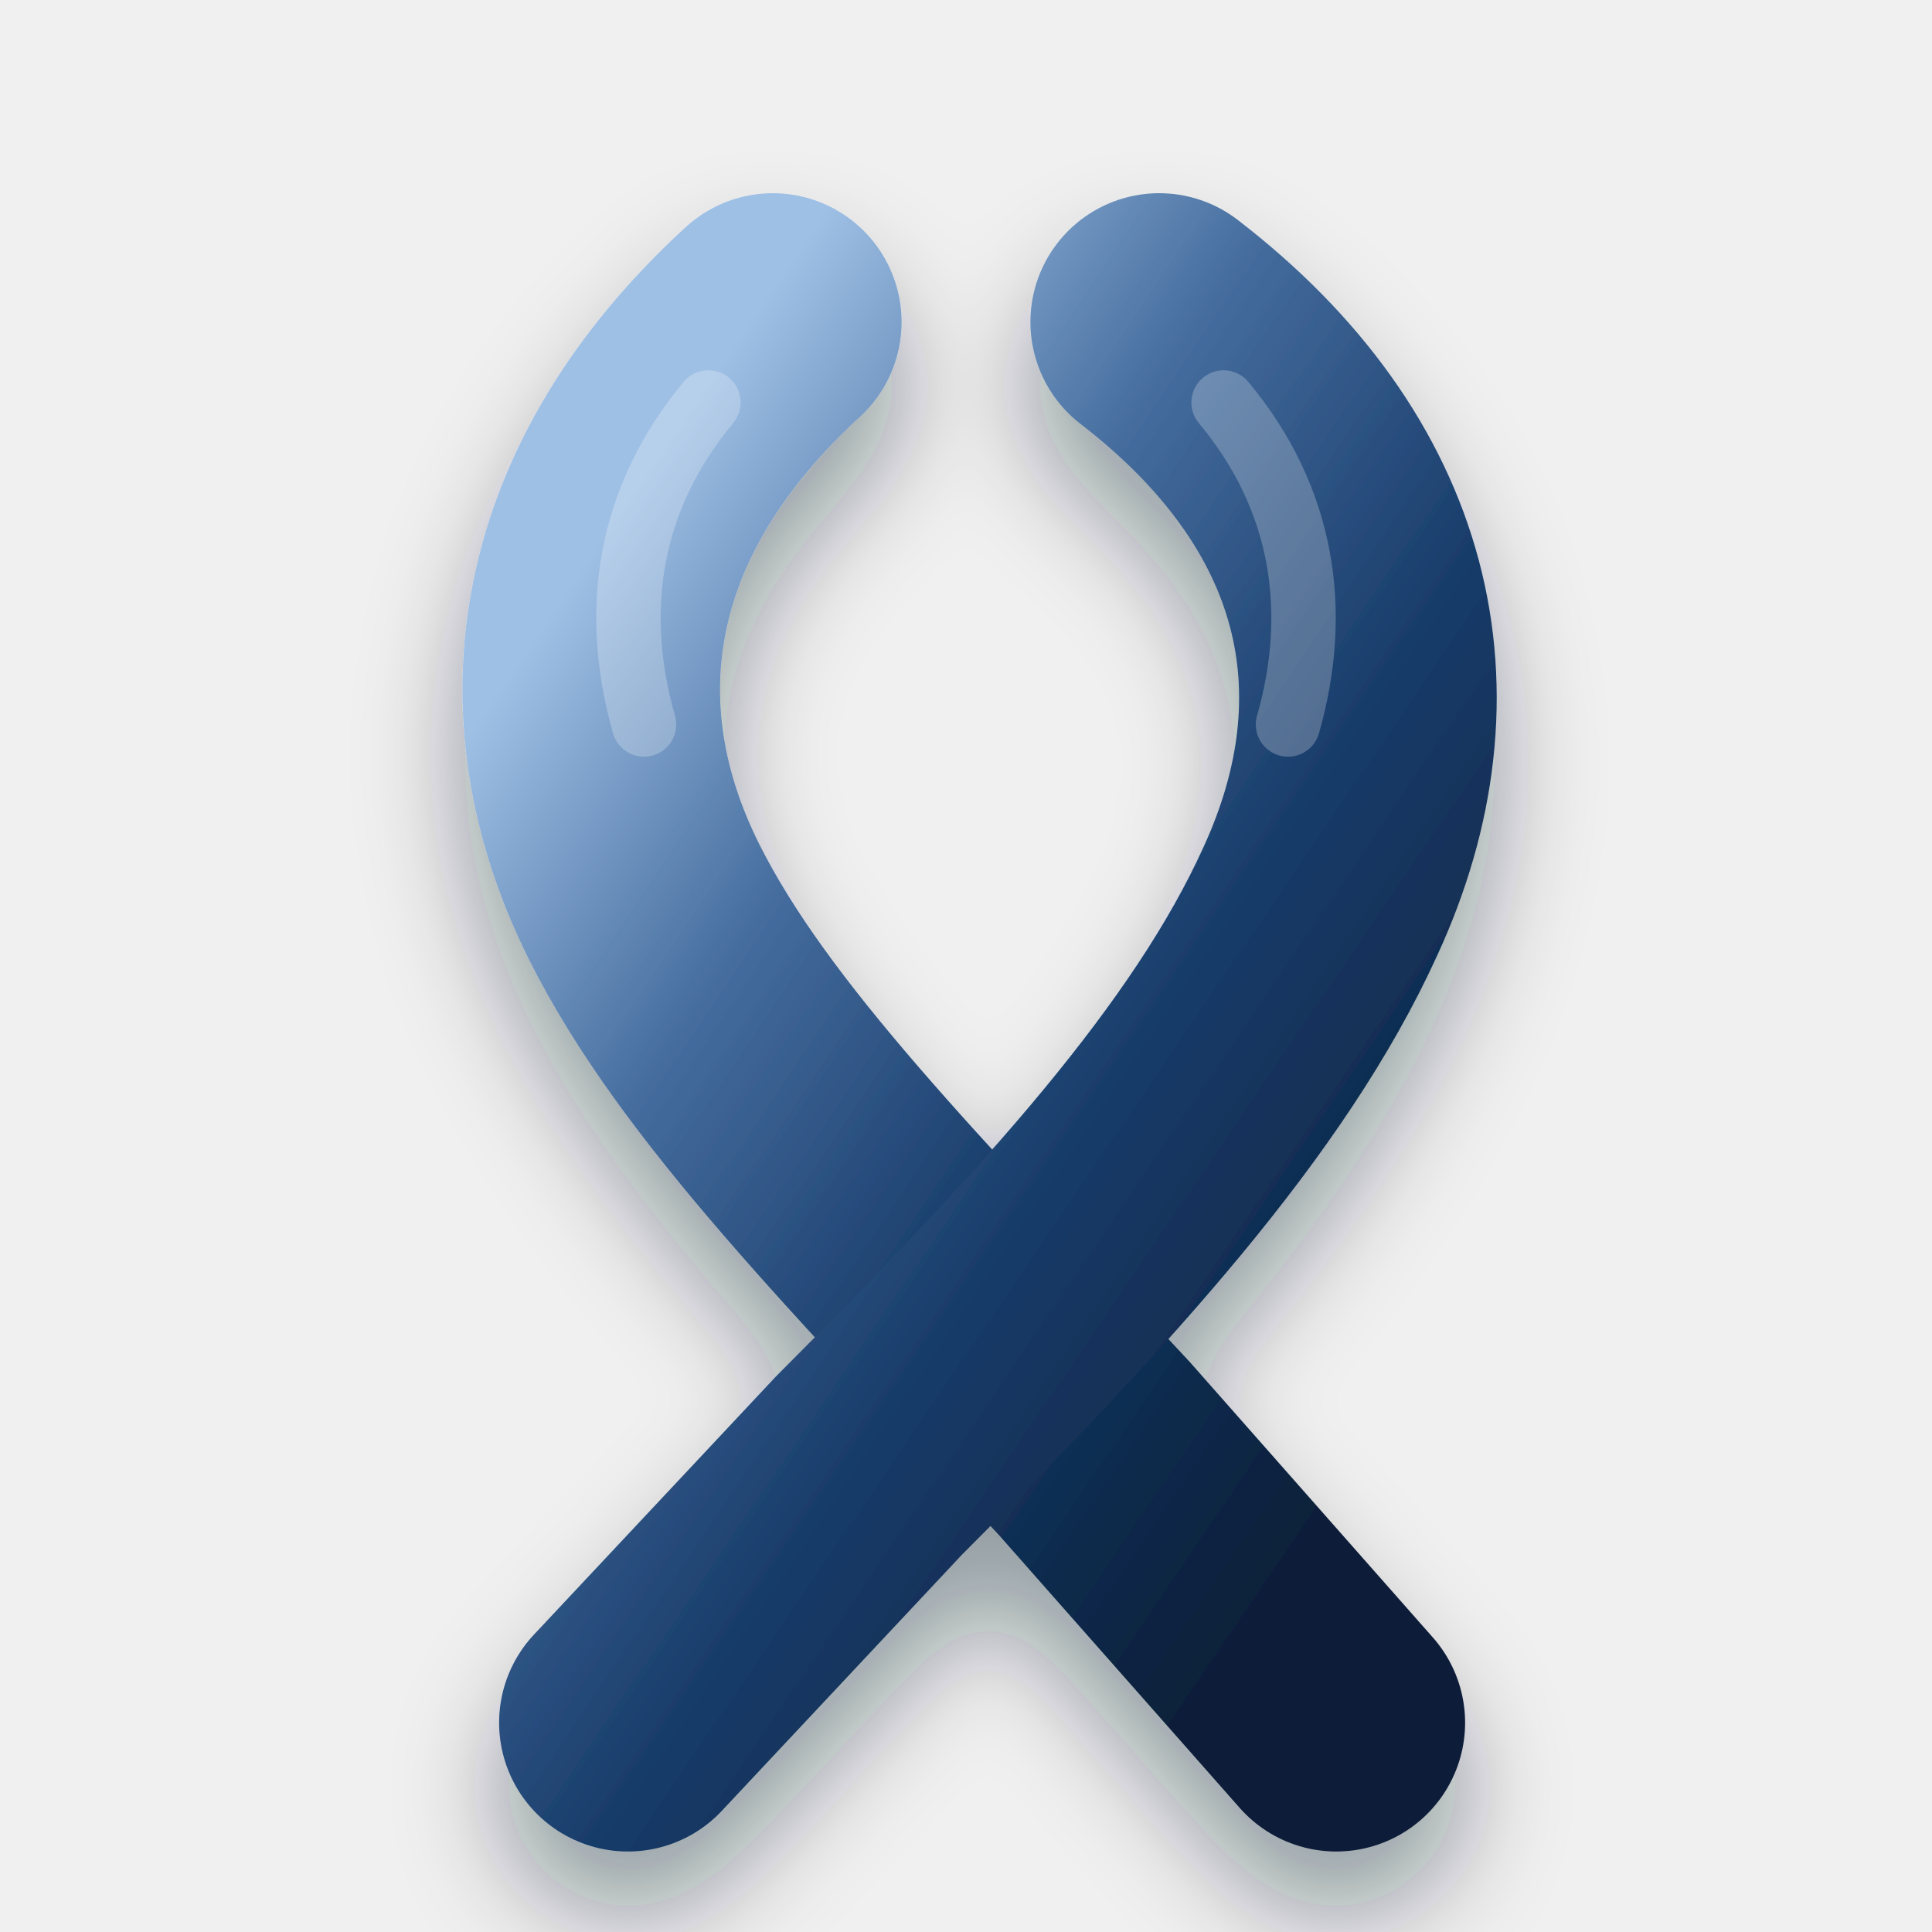
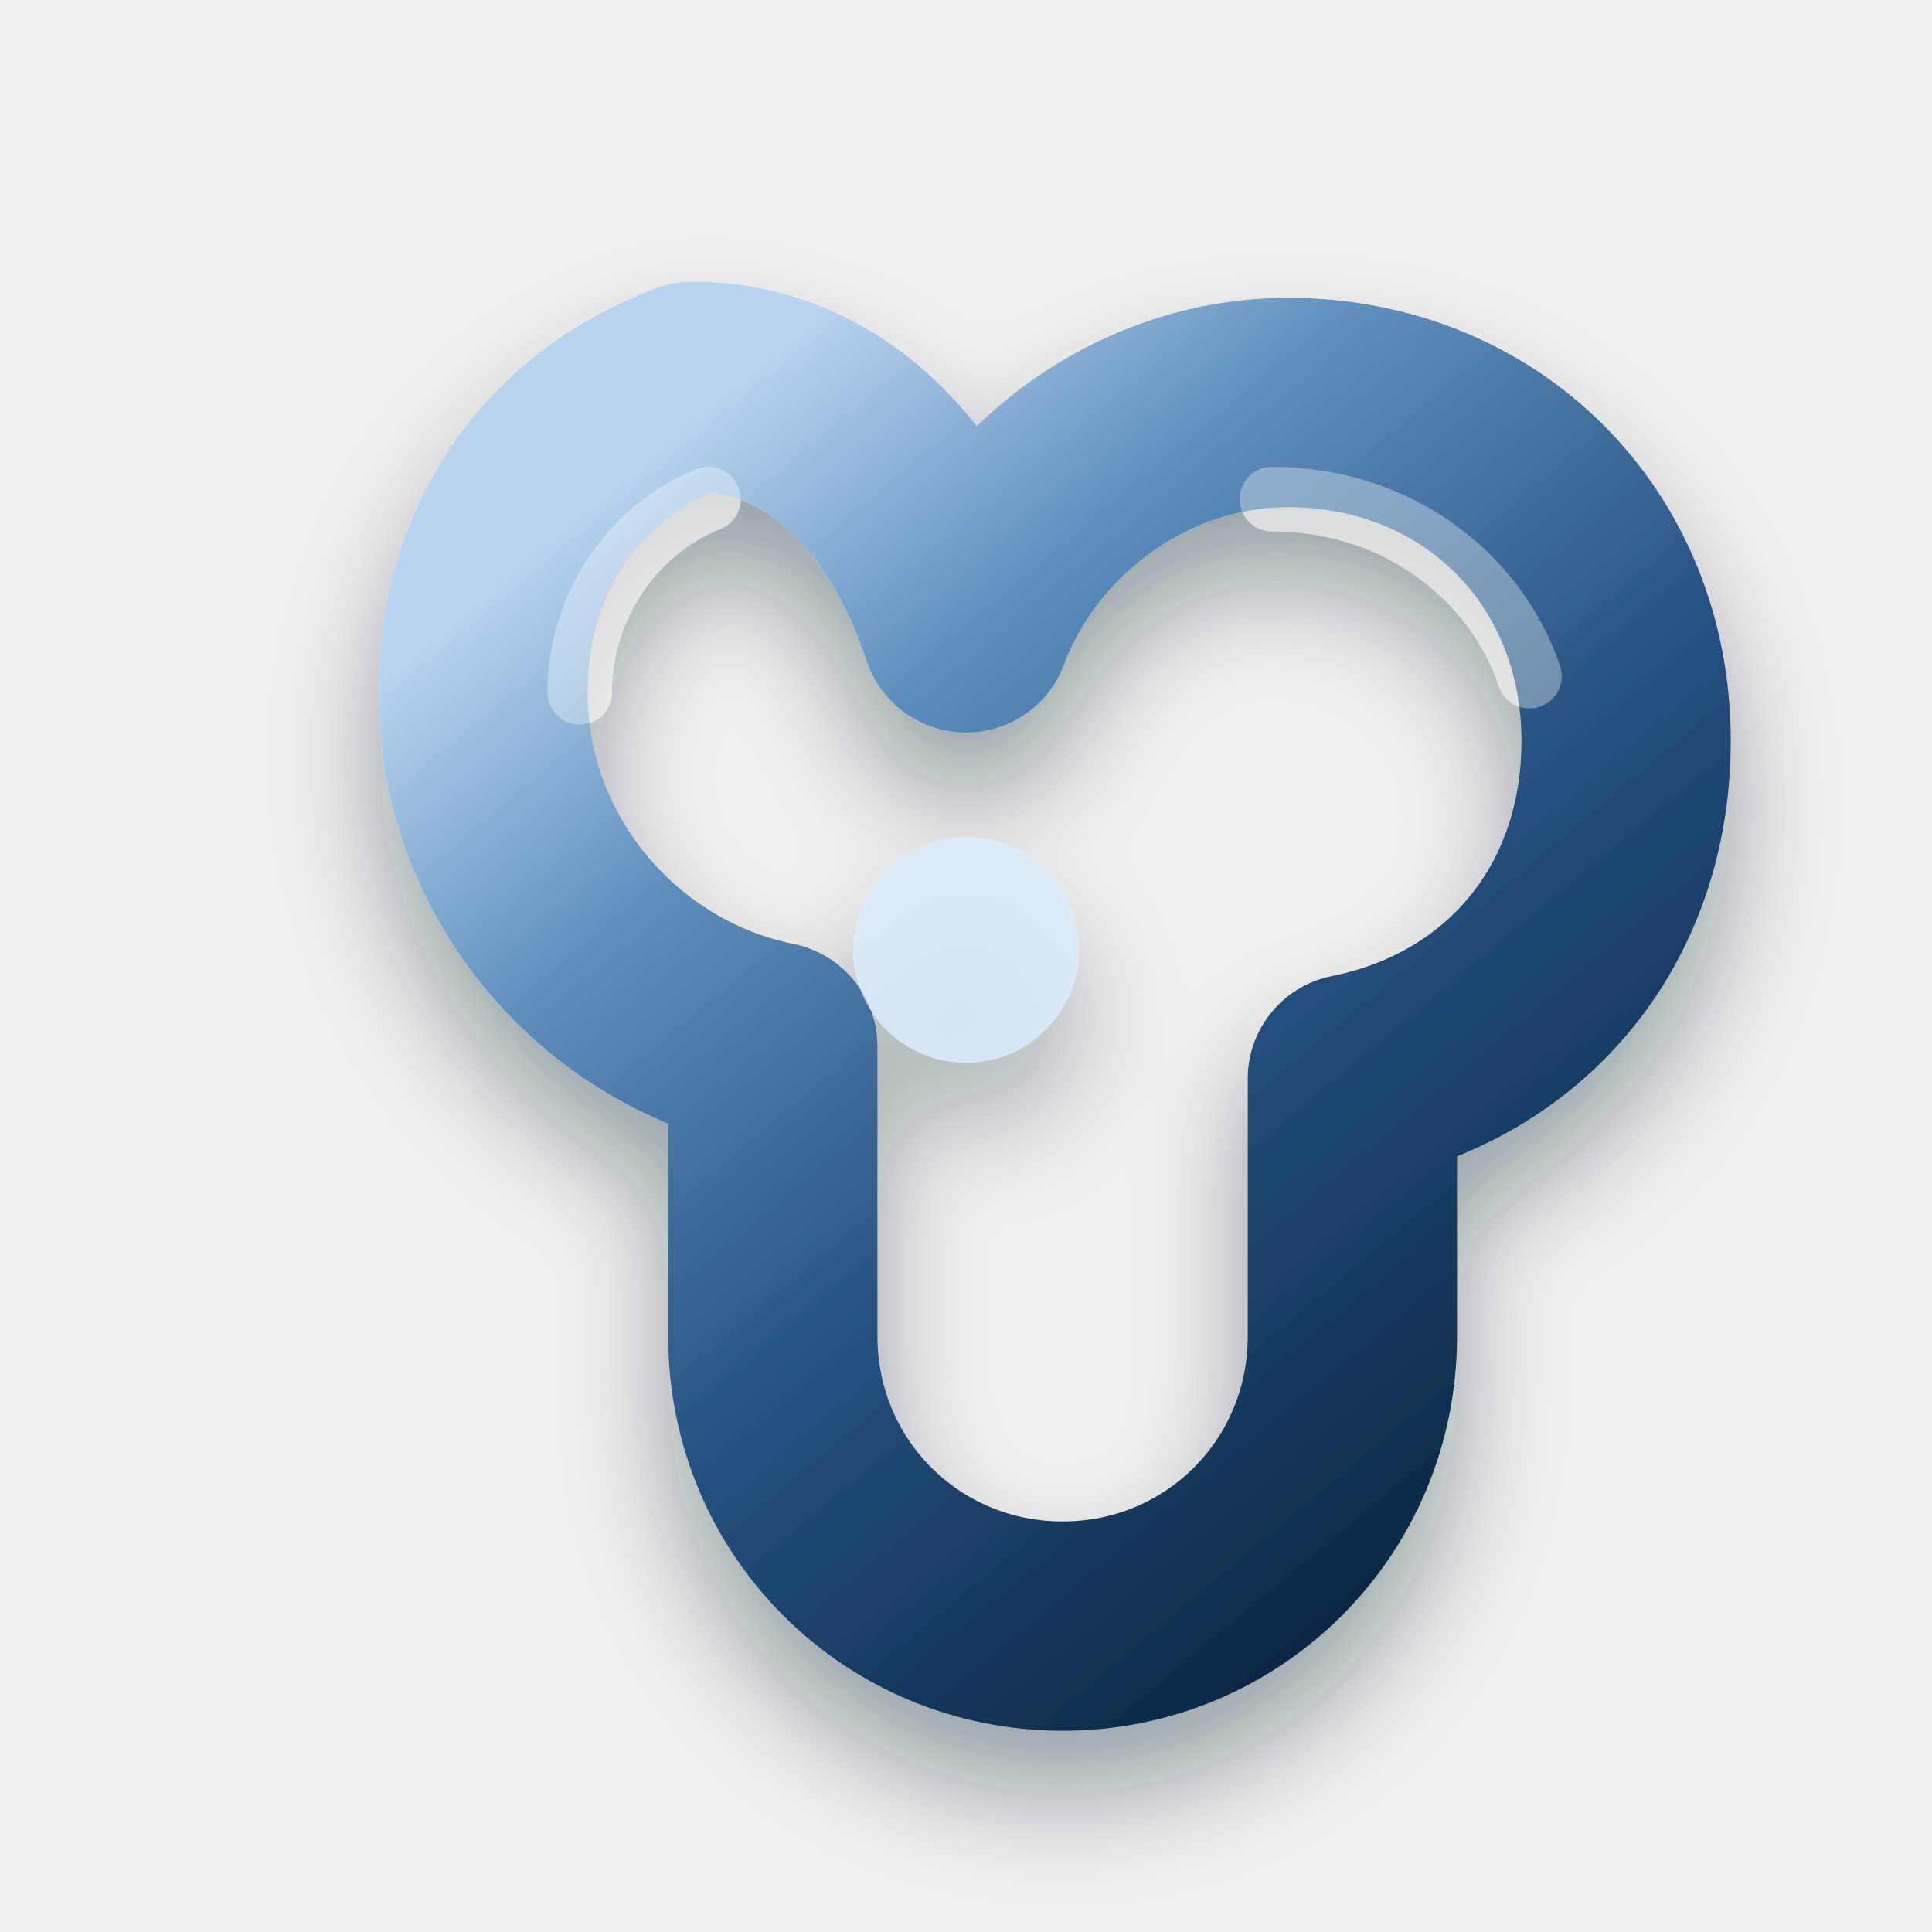
<svg xmlns="http://www.w3.org/2000/svg" viewBox="0 0 120 120" shape-rendering="geometricPrecision">
  <defs>
    <linearGradient id="g" x1=".15" y1=".05" x2=".85" y2=".95">
-       <stop offset="0" stop-color="#9fc0e5" />
-       <stop offset=".3" stop-color="#456d9e" />
-       <stop offset=".62" stop-color="#173b69" />
-       <stop offset="1" stop-color="#0a1f39" />
+       <stop offset="0" stop-color="#b9d4f0" />
+       <stop offset=".25" stop-color="#5f8fbe" />
+       <stop offset=".6" stop-color="#244f7e" />
+       <stop offset="1" stop-color="#0b2542" />
    </linearGradient>
-     <filter id="s" x="-35%" y="-30%" width="170%" height="180%">
-       <feDropShadow dx="0" dy="4" stdDeviation="3.2" flood-color="#061425" flood-opacity=".38" />
+     <filter id="s" x="-30%" y="-30%" width="160%" height="175%">
+       <feDropShadow dx="0" dy="4" stdDeviation="3.2" flood-color="#061728" flood-opacity=".36" />
    </filter>
  </defs>
-   <g filter="url(#s)" fill="none" stroke-linecap="round" stroke-linejoin="round">
-     <path d="M48 20c-12 11-14 24-8 36 5 10 15 20 28 34l15 17" stroke="url(#g)" stroke-width="16" />
-     <path d="M72 20c13 10 16 23 10 36-5 11-15 22-28 35l-15 16" stroke="url(#g)" stroke-width="16" />
-     <path d="M44 25c-5 6-6 13-4 20M76 25c5 6 6 13 4 20" stroke="#fff" stroke-width="4" opacity=".24" />
+   <g filter="url(#s)">
+     <path d="M43 24c-8 3-13 10-13 19 0 11 8 20 18 22v18c0 10 8 18 18 18s18-8 18-18V67c10-2 17-10 17-21 0-12-9-21-21-21-9 0-17 6-20 14-3-9-9-15-17-15Z" fill="none" stroke="url(#g)" stroke-width="13" stroke-linecap="round" stroke-linejoin="round" />
+     <path d="M44 31c-5 2-8 7-8 12M79 31c8 0 14 5 16 11" fill="none" stroke="#fff" stroke-width="4" opacity=".34" stroke-linecap="round" />
+     <circle cx="60" cy="59" r="7" fill="#d8ebff" opacity=".72" />
  </g>
</svg>
